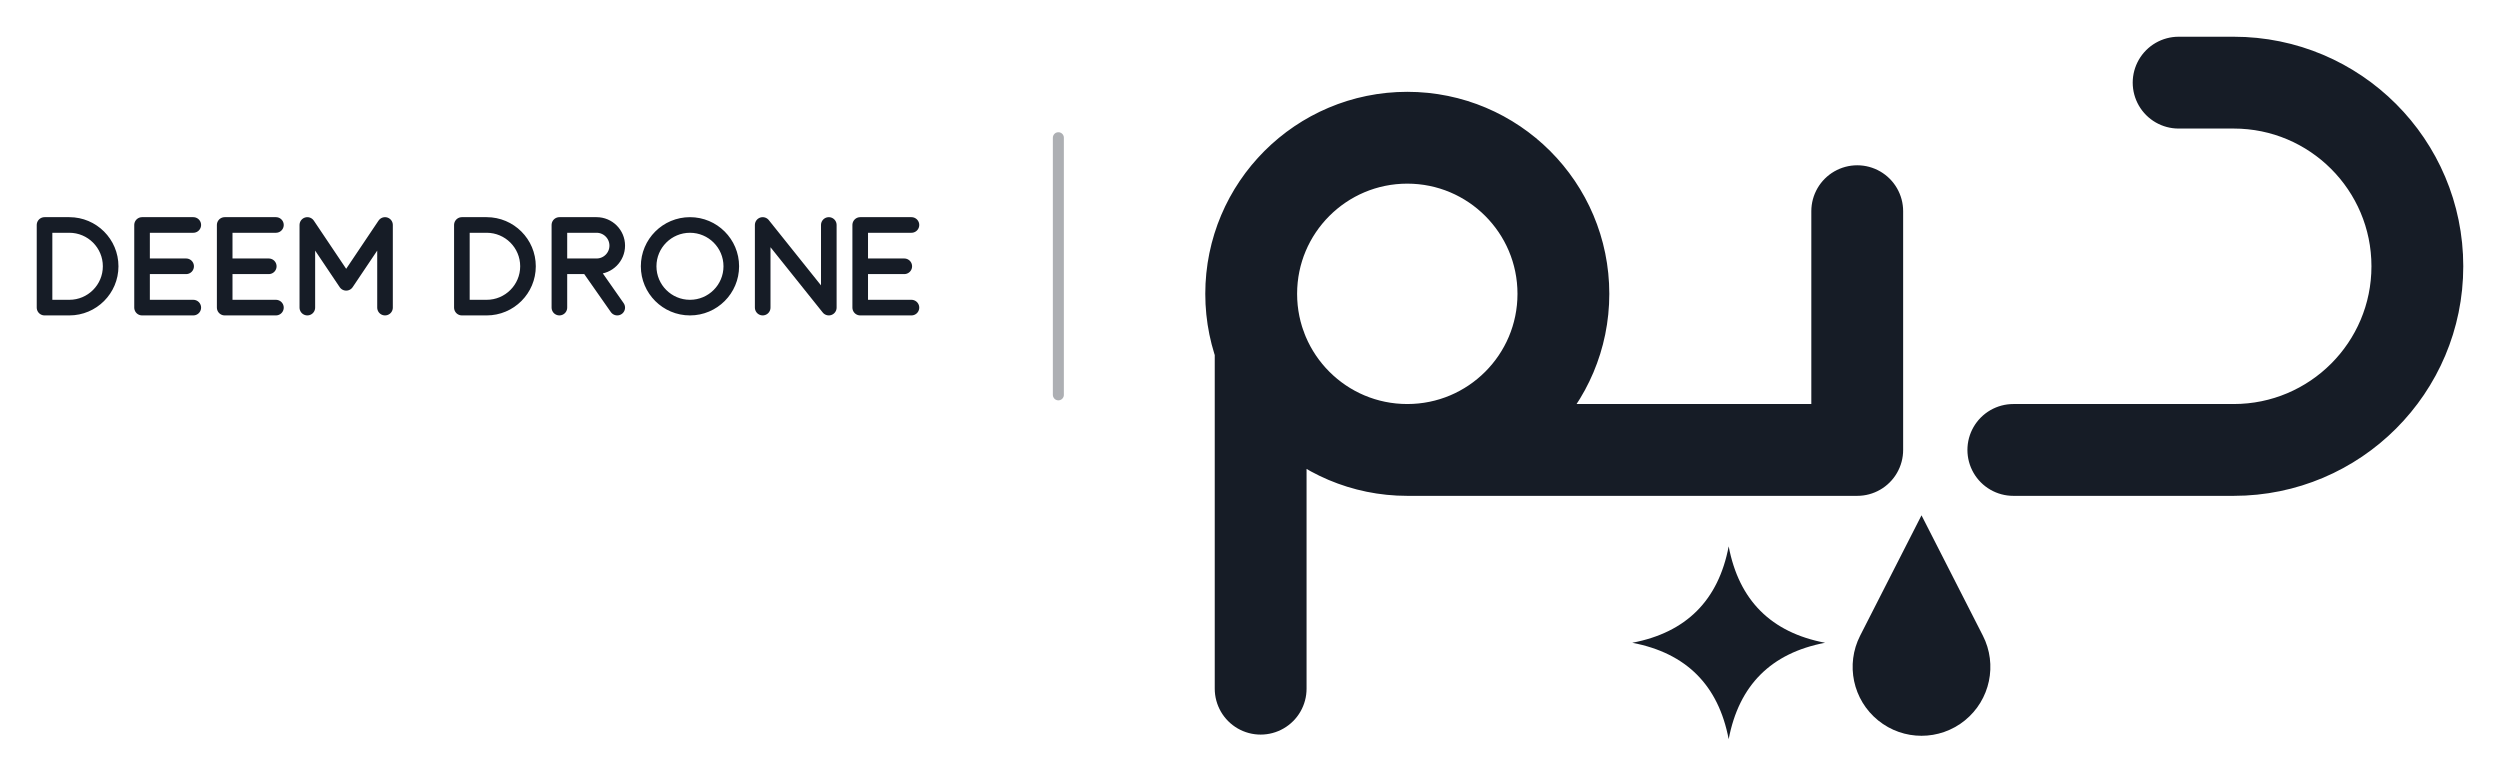
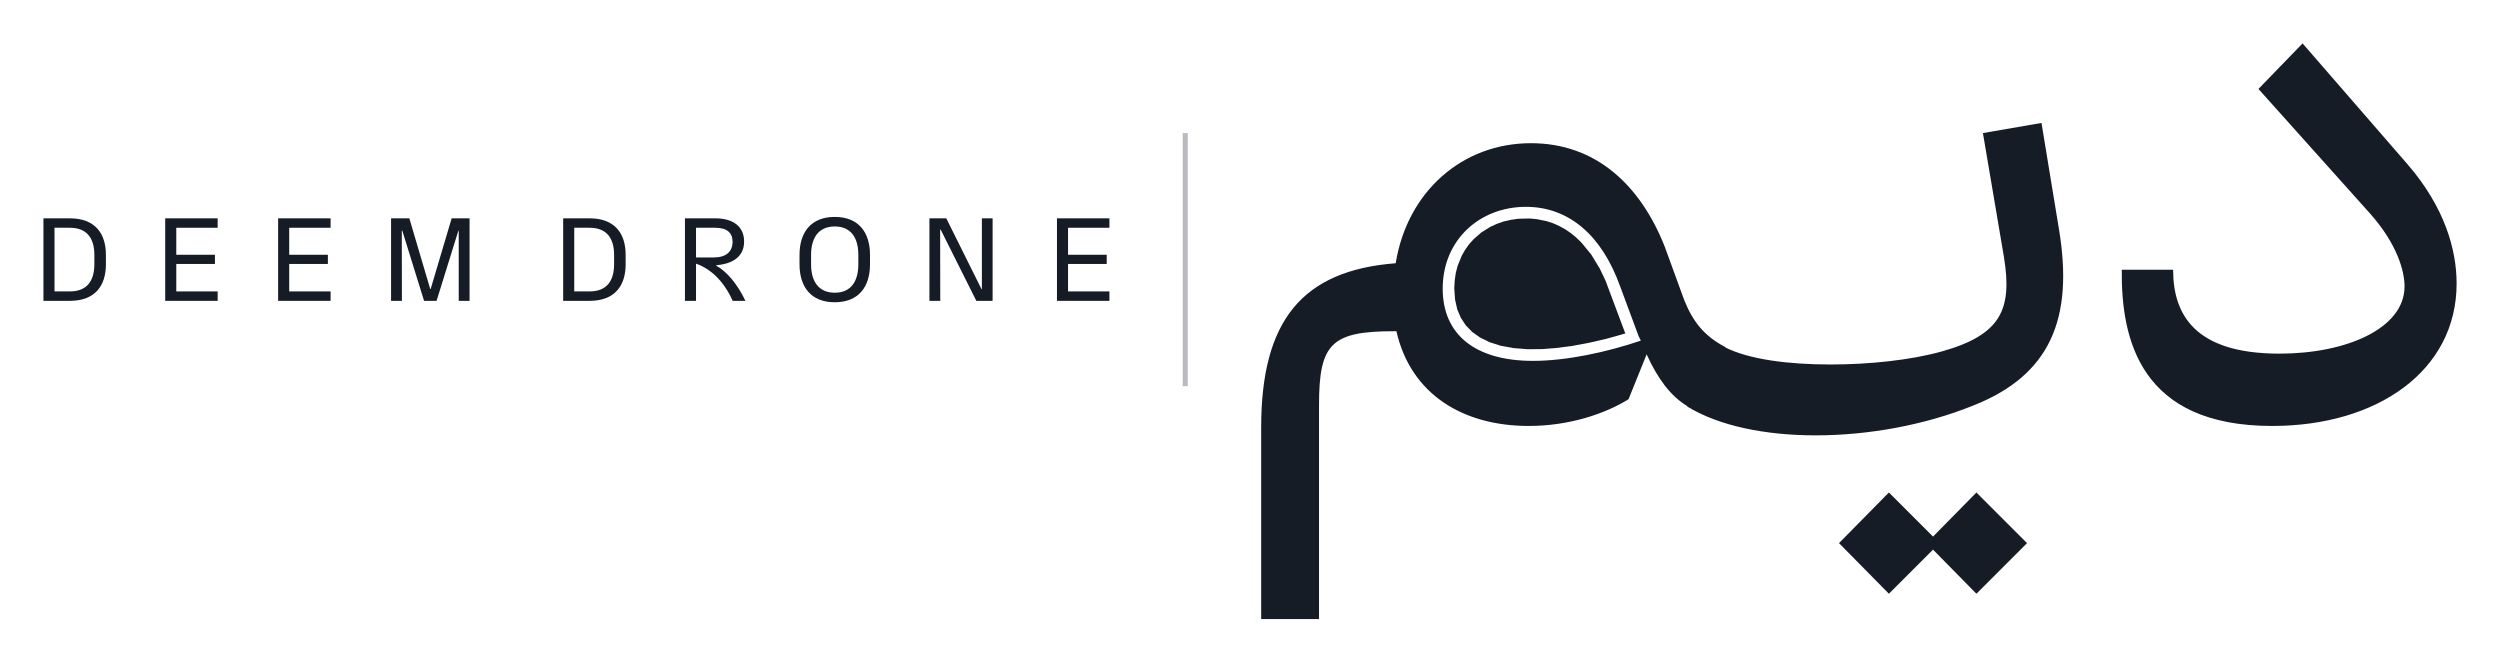
- <svg xmlns="http://www.w3.org/2000/svg" viewBox="-153.26 -49 272.26 84.5" role="img" aria-label="ديم درون — DEEM DRONE">
-   <path d="M0 0A17 17 0 1 1 0 -34A17 17 0 1 1 0 0ZM-15.97 -11.19V26M0 0H49V-26M84 -40H90A20 20 0 0 1 90 0H66" fill="none" stroke="#161c26" stroke-width="10" stroke-linecap="round" stroke-linejoin="round" />
-   <path d="M56 7.12L62.68 20.22A7.5 7.5 0 1 1 49.32 20.22Z" fill="#161c26" />
-   <path d="M35 10.5Q36.68 19.32 45.5 21Q36.68 22.68 35 31.5Q33.32 22.68 24.5 21Q33.32 19.32 35 10.5Z" fill="#161c26" />
-   <path d="M-38 -34V-6" stroke="#161c26" stroke-opacity=".35" stroke-width="1.2" stroke-linecap="round" />
-   <path transform="translate(-148.41 -15.5)" d="M0 0V-9H2.7A4.5 4.5 0 0 1 2.7 0ZM16.2 -9H10.62V0H16.2M10.62 -4.5H15.42M25.2 -9H19.62V0H25.2M19.62 -4.5H24.42M28.62 0V-9L32.85 -2.7L37.08 -9V0M45.45 0V-9H48.15A4.5 4.5 0 0 1 48.15 0ZM56.07 0V-9H60.12A2.25 2.25 0 0 1 60.12 -4.5H56.07M59.22 -4.5L62.37 0M70.29 0A4.5 4.5 0 1 1 70.29 -9A4.5 4.5 0 1 1 70.29 0ZM78.21 0V-9L85.41 0V-9M94.41 -9H88.83V0H94.41M88.83 -4.5H93.63" fill="none" stroke="#161c26" stroke-width="1.7" stroke-linecap="round" stroke-linejoin="round" />
+ <svg xmlns="http://www.w3.org/2000/svg" viewBox="-1715.9 -589 3456.9 916" role="img" aria-label="ديم درون — DEEM DRONE">
+   <path d="M618 -27H670V-109C641 -124 625 -144 613 -174L586 -248C552 -334 490 -391 401 -391C306 -391 230 -324 214 -225C85 -215 28 -146 28 2V267H108V-29C108 -114 125 -131 212 -131H215C235 -43 308 0 398 0C454 0 504 -17 536 -37L561 -99C576 -66 594 -41 618 -27ZM279 -190C279 -257 330 -303 394 -303C454 -303 499 -263 524 -194L550 -124C551 -122 552 -120 553 -118C506 -102 450 -90 404 -90C323 -90 279 -127 279 -190ZM617 -109V-27C661 0 725 13 795 13C867 13 945 -1 1012 -28C1119 -70 1152 -148 1131 -273L1107 -419L1026 -405L1055 -234C1067 -161 1051 -126 969 -103C926 -91 869 -85 815 -85C757 -85 702 -92 669 -109ZM1468 -529 1407 -466 1562 -293C1599 -251 1609 -214 1609 -193C1609 -135 1529 -100 1436 -100C1319 -100 1289 -154 1289 -216H1218C1217 -119 1244 0 1426 0C1571 0 1681 -76 1681 -197C1681 -243 1665 -302 1613 -362Z" fill="#161c26" />
+   <path d="M295 -190L296.1 -174.8L299.1 -161.3L304.1 -149.5L310.9 -139.2L319.6 -130.2L330.3 -122.5L343.4 -116L358.8 -111L376.6 -107.7L396.8 -106.1L416.9 -106.3L434.9 -107.7L458.3 -110.7L482.3 -115.2L506.3 -120.8L531.5 -127.9L504.2 -200.8L496.2 -217.6L484.2 -237.3L470.8 -253.6L463.6 -260.6L456.1 -266.7L448.3 -272L440.1 -276.5L431.6 -280.3L422.8 -283.2L408.9 -286L399.1 -286.9L383.3 -286.5L373 -285L363.1 -282.7L353.7 -279.4L344.8 -275.3L332.6 -267.7L321.9 -258.4L315.6 -251.4L310 -243.6L305.3 -235.3L299.7 -221.5L297.1 -211.6L295.6 -201.1Z" fill="#161c26" />
+   <path d="M896 232 957 171 1017 232 1087 162 1017 92 957 153 896 92 827 162Z" fill="#161c26" />
+   <path d="M-77 -405V-55" stroke="#161c26" stroke-opacity=".3" stroke-width="7" />
+   <g transform="translate(-1671 -173) scale(0.163)" fill="#161c26">
+     <path transform="translate(0 0)" d="M317 0C530 0 623 -127 623 -310V-390C623 -573 530 -700 317 -700H93V0ZM187 -620H317C461 -620 525 -532 525 -390V-310C525 -168 461 -80 317 -80H187Z" />
+     <path transform="translate(1033 0)" d="M538 0V-80H187V-313H515V-391H187V-620H538V-700H93V0Z" />
+     <path transform="translate(1991 0)" d="M538 0V-80H187V-313H515V-391H187V-620H538V-700H93V0Z" />
+     <path transform="translate(2949 0)" d="M185 0 184 -596H188L373 0H479L664 -595H667V0H759V-700H607L429 -101H425L248 -700H93V0Z" />
+     <path transform="translate(4409 0)" d="M317 0C530 0 623 -127 623 -310V-390C623 -573 530 -700 317 -700H93V0ZM187 -620H317C461 -620 525 -532 525 -390V-310C525 -168 461 -80 317 -80H187Z" />
+     <path transform="translate(5442 0)" d="M187 0V-314H192C316 -268 424 -165 498 0H606C539 -142 447 -250 359 -298V-302C471 -311 595 -358 595 -503C595 -627 506 -700 351 -700H93V0ZM187 -620H350C448 -620 497 -579 497 -501C497 -416 441 -368 336 -368H187Z" />
+     <path transform="translate(6456 0)" d="M350 12C553 12 649 -120 649 -310V-390C649 -580 553 -712 350 -712C147 -712 51 -580 51 -390V-310C51 -120 147 12 350 12ZM350 -69C210 -69 149 -169 149 -310V-390C149 -531 210 -631 350 -631C490 -631 550 -531 550 -390V-310C550 -169 490 -69 350 -69Z" />
+     <path transform="translate(7516 0)" d="M185 0 184 -605H188L491 0H629V-700H538V-99H535L236 -700H93V0Z" />
+     <path transform="translate(8598 0)" d="M538 0V-80H187V-313H515V-391H187V-620H538V-700H93V0Z" />
+   </g>
</svg>
